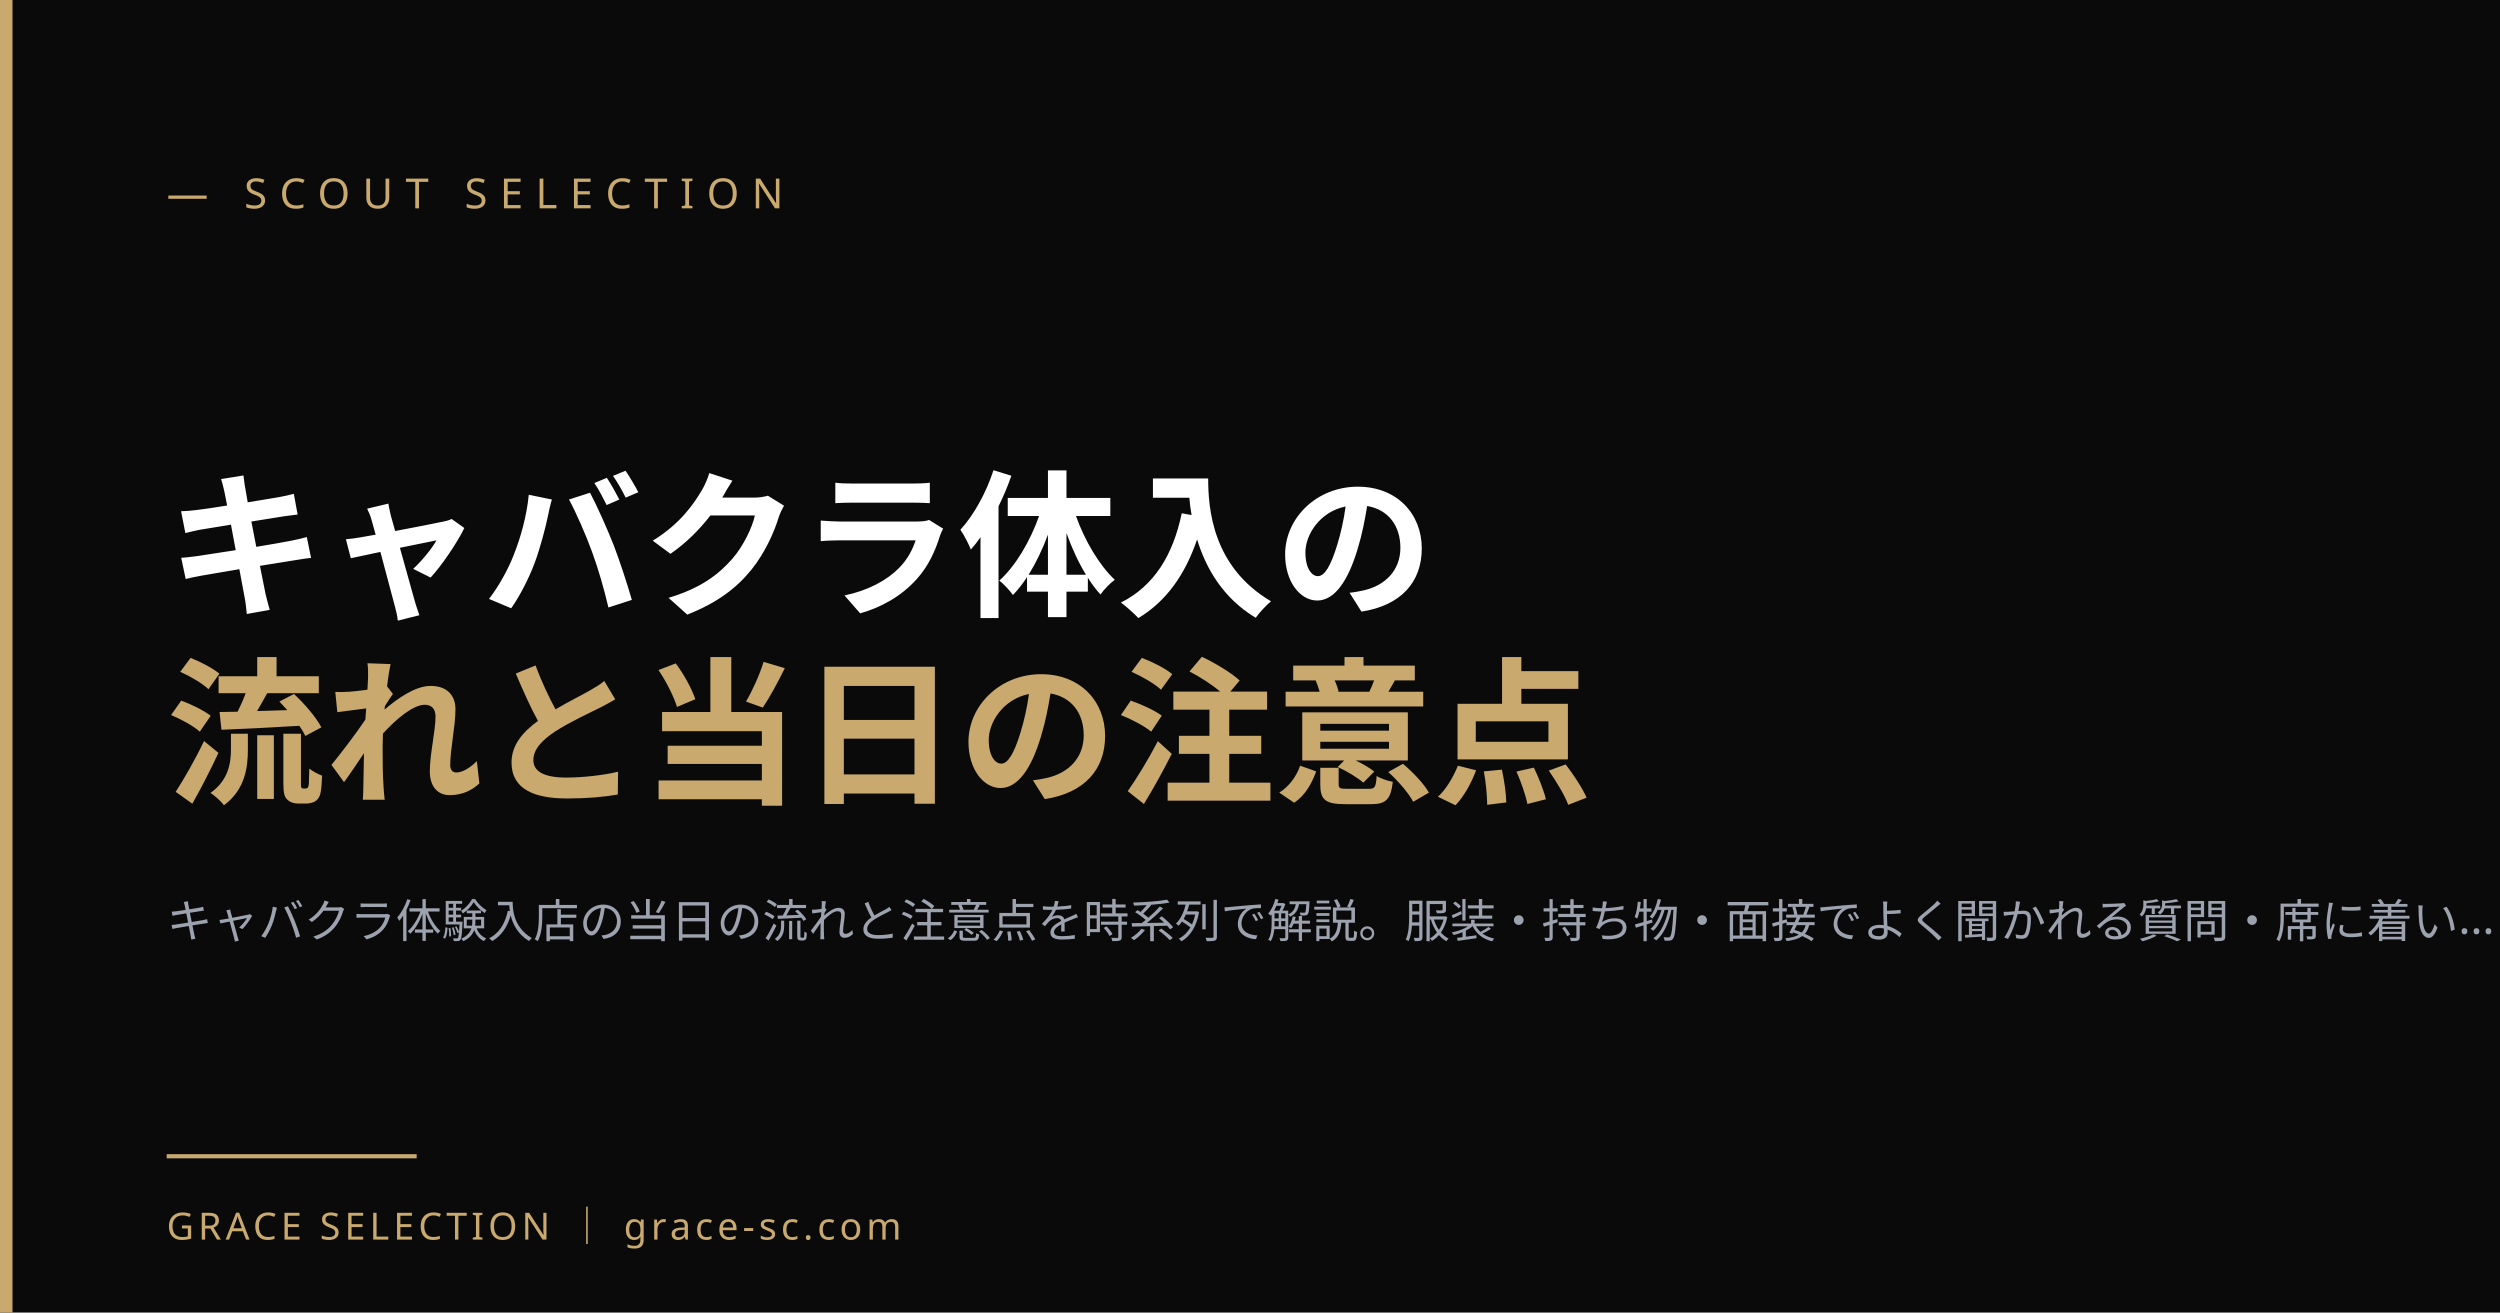
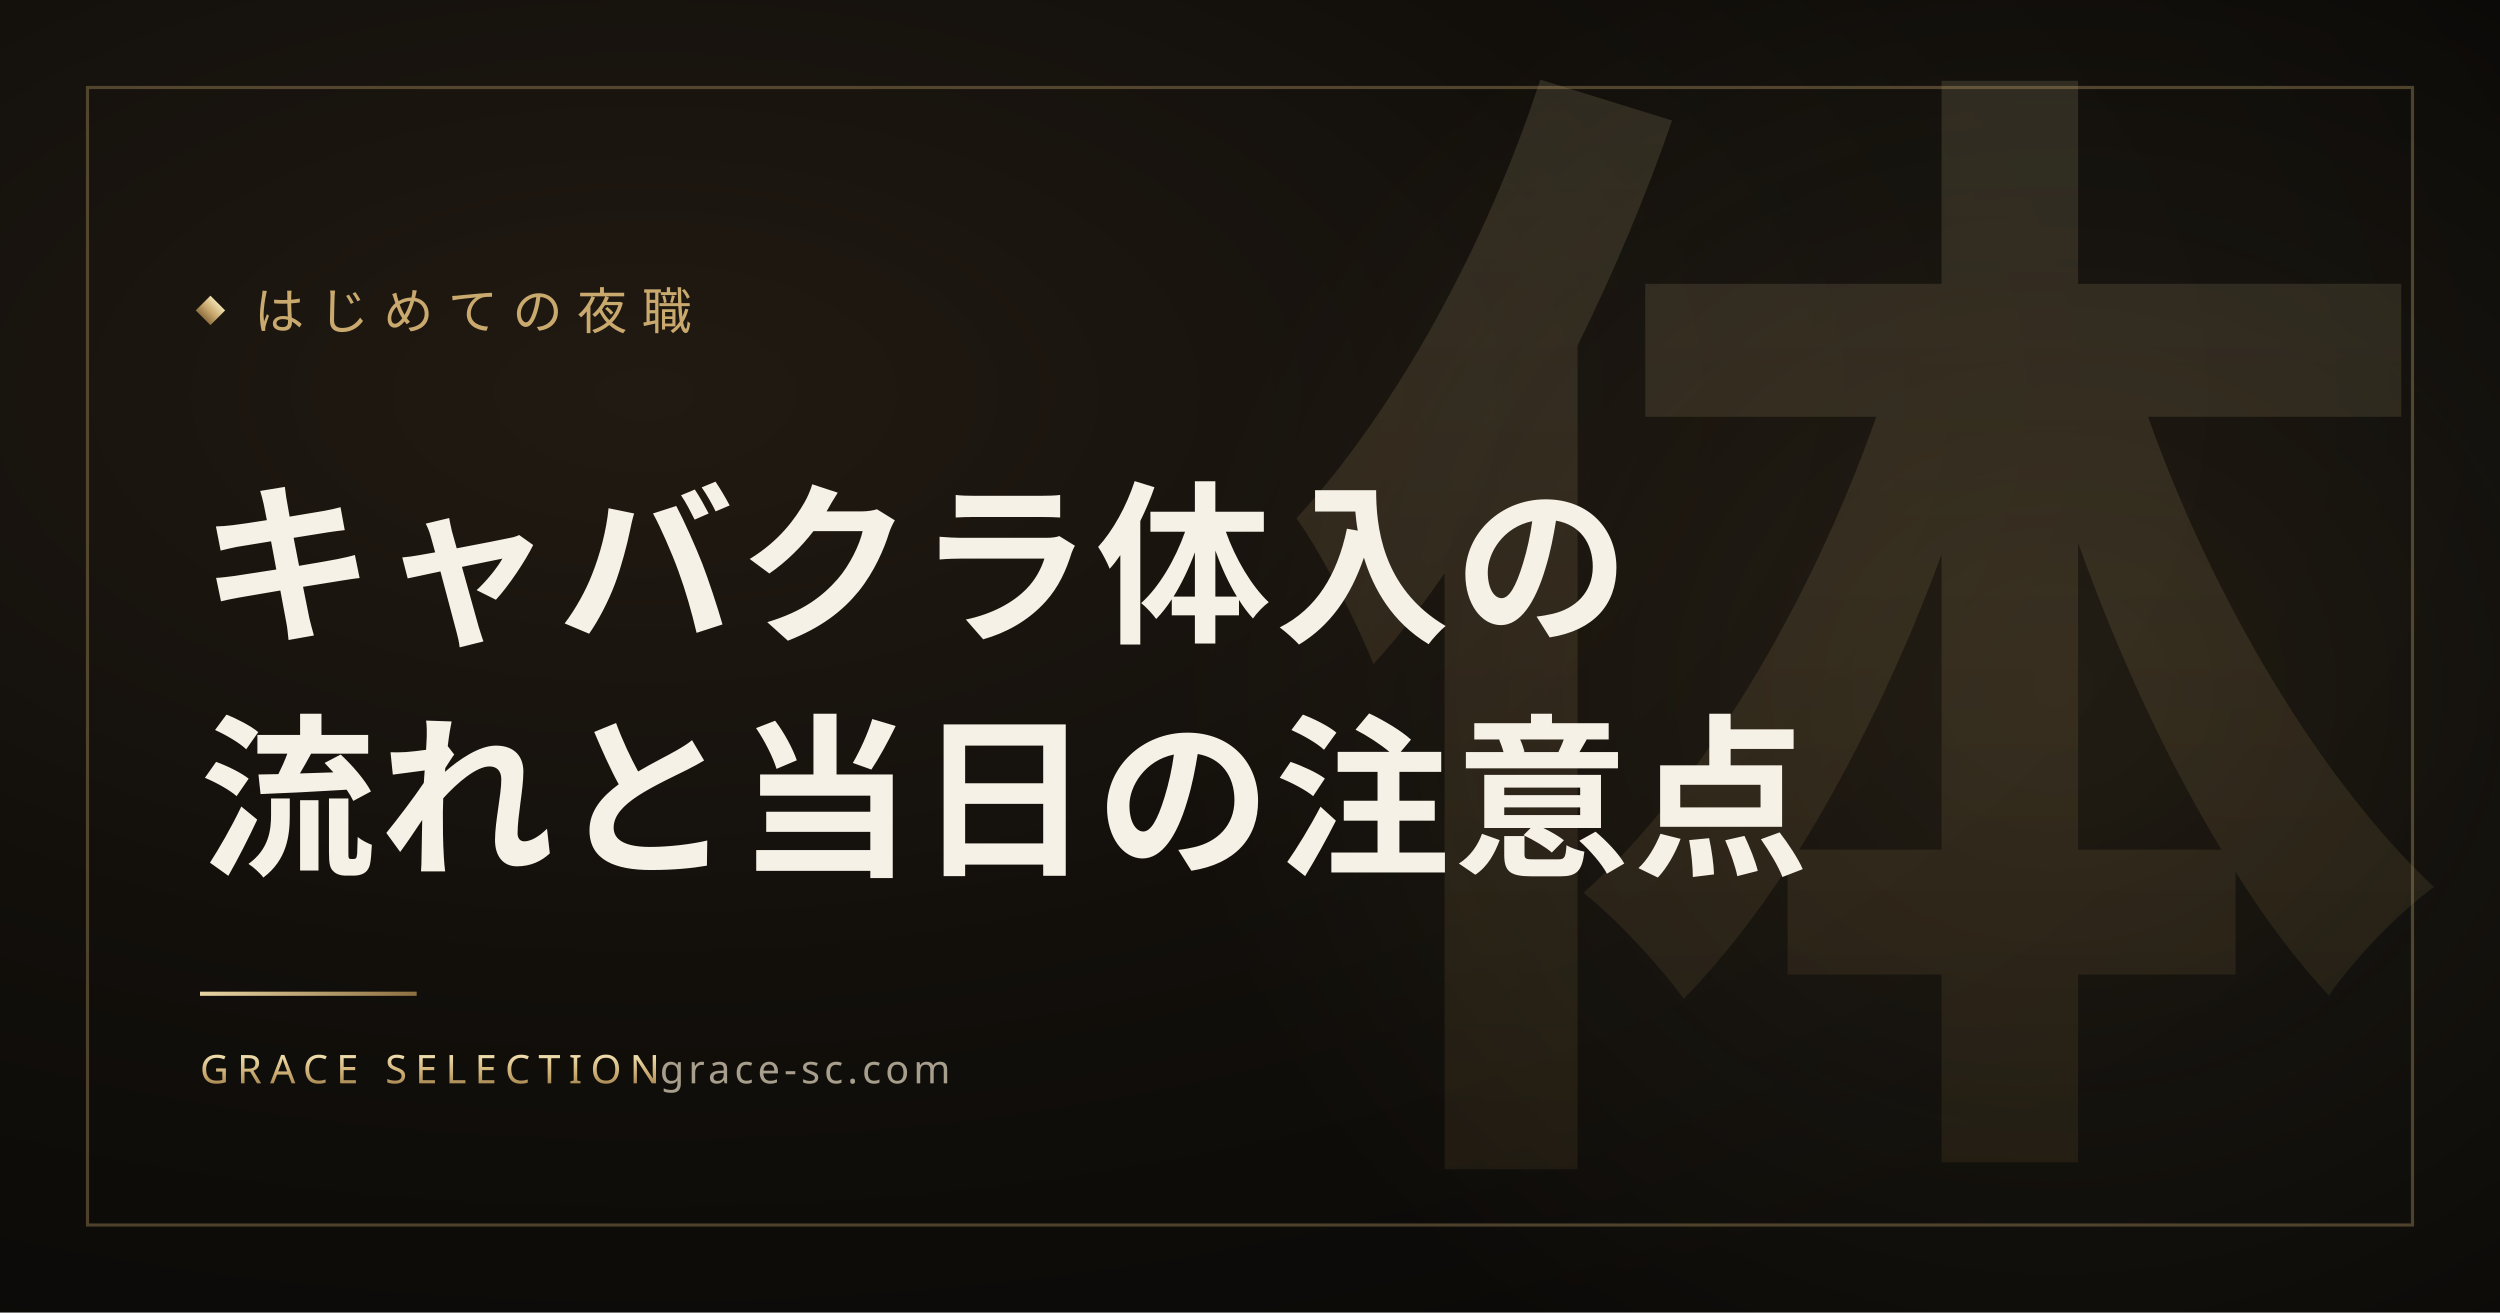
<svg xmlns="http://www.w3.org/2000/svg" viewBox="0 0 1200 630" width="1200" height="630" preserveAspectRatio="xMidYMid slice">
-   <rect width="1200" height="630" fill="#0a0a0a" />
-   <rect x="0" y="0" width="6" height="630" fill="#c9a96e" />
-   <text x="80" y="100" font-family="'Noto Sans JP','Hiragino Sans','Yu Gothic','Meiryo',sans-serif" font-size="20" letter-spacing="6" fill="#c9a96e" font-weight="500">— SCOUT SELECTION</text>
-   <text x="80" y="290" font-family="'Noto Sans JP','Hiragino Sans','Yu Gothic Medium','Meiryo',sans-serif" font-size="76" font-weight="700" fill="#ffffff">キャバクラ体入の</text>
-   <text x="80" y="380" font-family="'Noto Sans JP','Hiragino Sans','Yu Gothic Medium','Meiryo',sans-serif" font-size="76" font-weight="700" fill="#c9a96e">流れと当日の注意点</text>
-   <text x="80" y="450" font-family="'Noto Sans JP','Hiragino Sans','Yu Gothic','Meiryo',sans-serif" font-size="22" fill="#9ca3af" font-weight="400">キャバクラ体験入店の当日の流れと注意点を時系列で解説。服装・持ち物・面接でよく聞かれる質問・席に着い…</text>
-   <line x1="80" y1="555" x2="200" y2="555" stroke="#c9a96e" stroke-width="2" />
-   <text x="80" y="595" font-family="'Noto Sans JP','Hiragino Sans','Yu Gothic','Meiryo',sans-serif" font-size="18" fill="#c9a96e" letter-spacing="2" font-weight="500">GRACE SELECTION ｜ grace-sc.com</text>
+   <defs>
+     <radialGradient id="warm" cx="26%" cy="30%" r="80%">
+       <stop offset="0%" stop-color="#211A12" />
+       <stop offset="55%" stop-color="#120F0B" />
+       <stop offset="100%" stop-color="#0B0A08" />
+     </radialGradient>
+     <radialGradient id="lift" cx="50%" cy="50%" r="50%">
+       <stop offset="0%" stop-color="#C9A96E" stop-opacity="0.10" />
+       <stop offset="100%" stop-color="#C9A96E" stop-opacity="0" />
+     </radialGradient>
+     <linearGradient id="foil" x1="0" y1="0" x2="0" y2="1">
+       <stop offset="0%" stop-color="#F0DFAE" />
+       <stop offset="52%" stop-color="#C9A96E" />
+       <stop offset="100%" stop-color="#8E7040" />
+     </linearGradient>
+     <linearGradient id="foilrule" x1="0" y1="0" x2="1" y2="0">
+       <stop offset="0%" stop-color="#E8D5A3" />
+       <stop offset="100%" stop-color="#8E7040" />
+     </linearGradient>
+   </defs>
+   <rect width="1200" height="630" fill="url(#warm)" />
+   <ellipse cx="985" cy="330" rx="420" ry="380" fill="url(#lift)" />
+   <text x="1175" y="512" text-anchor="end" font-family="'Noto Serif JP','Hiragino Mincho ProN','Yu Mincho','BIZ UDPMincho',serif" font-size="560" font-weight="600" fill="url(#foil)" opacity="0.13">体</text>
+   <rect x="42" y="42" width="1116" height="546" fill="none" stroke="#C9A96E" stroke-opacity="0.34" stroke-width="1.5" />
+   <rect x="96" y="144" width="10" height="10" transform="rotate(45 101 149)" fill="url(#foil)" />
+   <text x="122" y="158" font-family="'Noto Sans JP','Hiragino Sans','Yu Gothic','Meiryo',sans-serif" font-size="24" letter-spacing="7" font-weight="500" fill="#C9A96E">はじめての夜職</text>
+   <text x="96" y="302" font-family="'Noto Serif JP','Hiragino Mincho ProN','Yu Mincho','BIZ UDPMincho',serif" font-size="84" font-weight="600" fill="#F6F1E6" letter-spacing="2">キャバクラ体入の</text>
+   <text x="96" y="414" font-family="'Noto Serif JP','Hiragino Mincho ProN','Yu Mincho','BIZ UDPMincho',serif" font-size="84" font-weight="600" fill="#F6F1E6" letter-spacing="2">流れと当日の注意点</text>
+   <rect x="96" y="476" width="104" height="2" fill="url(#foilrule)" />
+   <text x="96" y="520" font-family="'Noto Sans JP','Hiragino Sans','Yu Gothic','Meiryo',sans-serif" font-size="19" letter-spacing="4" font-weight="500" fill="url(#foil)">GRACE SELECTION<tspan fill="#A79E8C" letter-spacing="2" font-weight="400">　grace-sc.com</tspan>
+   </text>
</svg>
